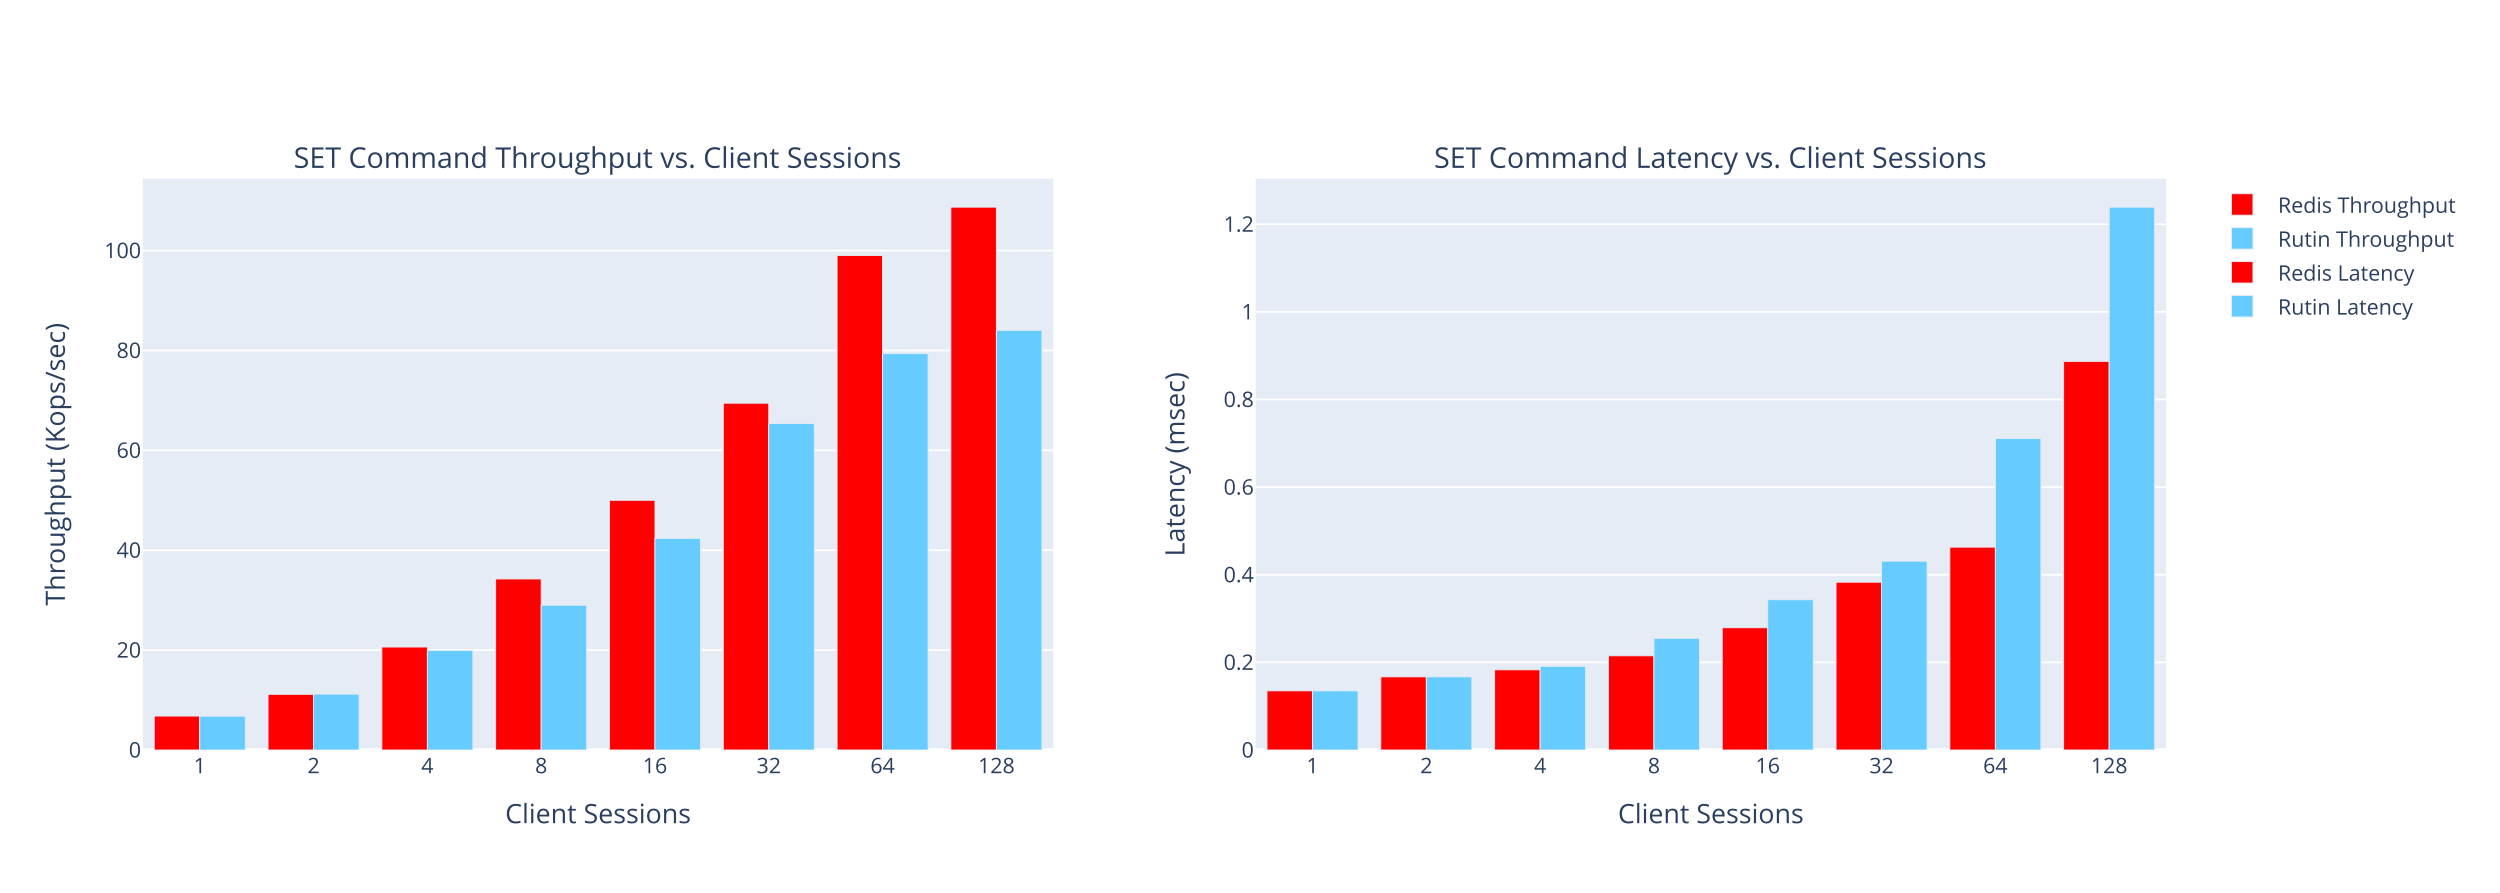
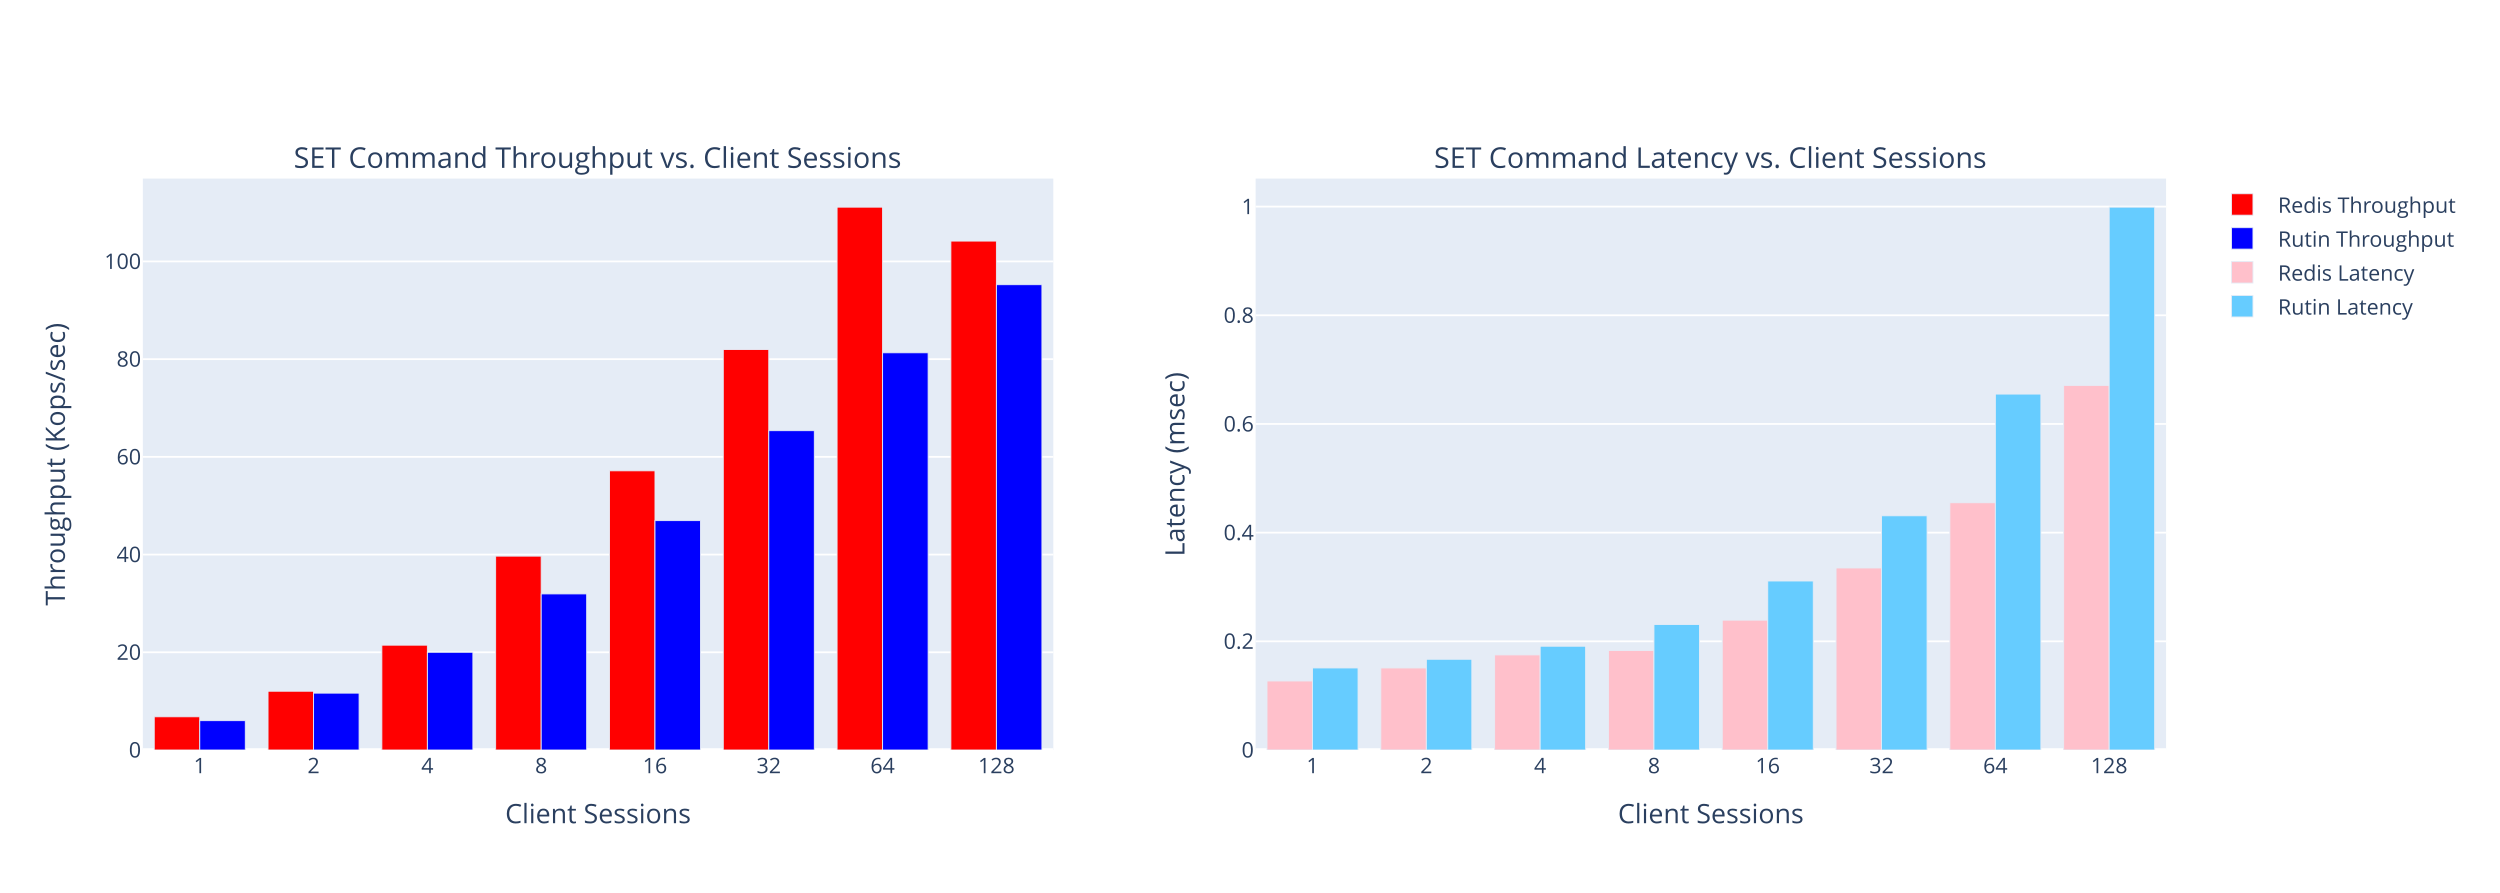
<svg xmlns="http://www.w3.org/2000/svg" class="main-svg" width="1400" height="500" style="" viewBox="0 0 1400 500">
  <rect x="0" y="0" width="1400" height="500" style="fill: rgb(255, 255, 255); fill-opacity: 1;" />
-   <defs id="defs-b46cc4">
+   <defs id="defs-fa7c1b">
    <g class="clips">
-       <clipPath id="clipb46cc4xyplot" class="plotclip">
+       <clipPath id="clipfa7c1bxyplot" class="plotclip">
        <rect width="509.85" height="320" />
      </clipPath>
-       <clipPath id="clipb46cc4x2y2plot" class="plotclip">
+       <clipPath id="clipfa7c1bx2y2plot" class="plotclip">
        <rect width="509.85" height="320" />
      </clipPath>
-       <clipPath class="axesclip" id="clipb46cc4x">
+       <clipPath class="axesclip" id="clipfa7c1bx">
        <rect x="80" y="0" width="509.85" height="500" />
      </clipPath>
-       <clipPath class="axesclip" id="clipb46cc4y">
+       <clipPath class="axesclip" id="clipfa7c1by">
        <rect x="0" y="100" width="1400" height="320" />
      </clipPath>
-       <clipPath class="axesclip" id="clipb46cc4xy">
+       <clipPath class="axesclip" id="clipfa7c1bxy">
        <rect x="80" y="100" width="509.85" height="320" />
      </clipPath>
-       <clipPath class="axesclip" id="clipb46cc4y2">
+       <clipPath class="axesclip" id="clipfa7c1by2">
        <rect x="0" y="100" width="1400" height="320" />
      </clipPath>
-       <clipPath class="axesclip" id="clipb46cc4xy2">
+       <clipPath class="axesclip" id="clipfa7c1bxy2">
        <rect x="80" y="100" width="509.85" height="320" />
      </clipPath>
-       <clipPath class="axesclip" id="clipb46cc4x2">
+       <clipPath class="axesclip" id="clipfa7c1bx2">
        <rect x="703.15" y="0" width="509.85" height="500" />
      </clipPath>
-       <clipPath class="axesclip" id="clipb46cc4x2y">
+       <clipPath class="axesclip" id="clipfa7c1bx2y">
        <rect x="703.15" y="100" width="509.85" height="320" />
      </clipPath>
-       <clipPath class="axesclip" id="clipb46cc4x2y2">
+       <clipPath class="axesclip" id="clipfa7c1bx2y2">
        <rect x="703.15" y="100" width="509.85" height="320" />
      </clipPath>
    </g>
    <g class="gradients" />
    <g class="patterns" />
  </defs>
  <g class="bglayer">
    <rect class="bg" x="80" y="100" width="509.85" height="320" style="fill: rgb(229, 236, 246); fill-opacity: 1; stroke-width: 0;" />
    <rect class="bg" x="703.15" y="100" width="509.85" height="320" style="fill: rgb(229, 236, 246); fill-opacity: 1; stroke-width: 0;" />
  </g>
  <g class="layer-below">
    <g class="imagelayer" />
    <g class="shapelayer" />
  </g>
  <g class="cartesianlayer">
    <g class="subplot xy">
      <g class="layer-subplot">
        <g class="shapelayer" />
        <g class="imagelayer" />
      </g>
      <g class="minor-gridlayer">
        <g class="x" />
        <g class="y" />
      </g>
      <g class="gridlayer">
        <g class="x" />
        <g class="y">
-           <path class="ygrid crisp" transform="translate(0,364.06)" d="M80,0h509.85" style="stroke: rgb(255, 255, 255); stroke-opacity: 1; stroke-width: 1px;" />
-           <path class="ygrid crisp" transform="translate(0,308.13)" d="M80,0h509.85" style="stroke: rgb(255, 255, 255); stroke-opacity: 1; stroke-width: 1px;" />
-           <path class="ygrid crisp" transform="translate(0,252.19)" d="M80,0h509.85" style="stroke: rgb(255, 255, 255); stroke-opacity: 1; stroke-width: 1px;" />
-           <path class="ygrid crisp" transform="translate(0,196.26)" d="M80,0h509.85" style="stroke: rgb(255, 255, 255); stroke-opacity: 1; stroke-width: 1px;" />
-           <path class="ygrid crisp" transform="translate(0,140.32)" d="M80,0h509.85" style="stroke: rgb(255, 255, 255); stroke-opacity: 1; stroke-width: 1px;" />
+           <path class="ygrid crisp" transform="translate(0,365.28)" d="M80,0h509.85" style="stroke: rgb(255, 255, 255); stroke-opacity: 1; stroke-width: 1px;" />
+           <path class="ygrid crisp" transform="translate(0,310.56)" d="M80,0h509.85" style="stroke: rgb(255, 255, 255); stroke-opacity: 1; stroke-width: 1px;" />
+           <path class="ygrid crisp" transform="translate(0,255.84)" d="M80,0h509.85" style="stroke: rgb(255, 255, 255); stroke-opacity: 1; stroke-width: 1px;" />
+           <path class="ygrid crisp" transform="translate(0,201.12)" d="M80,0h509.85" style="stroke: rgb(255, 255, 255); stroke-opacity: 1; stroke-width: 1px;" />
+           <path class="ygrid crisp" transform="translate(0,146.4)" d="M80,0h509.85" style="stroke: rgb(255, 255, 255); stroke-opacity: 1; stroke-width: 1px;" />
        </g>
      </g>
      <g class="zerolinelayer">
        <path class="yzl zl crisp" transform="translate(0,420)" d="M80,0h509.85" style="stroke: rgb(255, 255, 255); stroke-opacity: 1; stroke-width: 2px;" />
      </g>
      <g class="layer-between">
        <g class="shapelayer" />
        <g class="imagelayer" />
      </g>
      <path class="xlines-below" />
      <path class="ylines-below" />
      <g class="overlines-below" />
      <g class="xaxislayer-below" />
      <g class="yaxislayer-below" />
      <g class="overaxes-below" />
-       <g class="plot" transform="translate(80,100)" clip-path="url(#clipb46cc4xyplot)">
+       <g class="plot" transform="translate(80,100)" clip-path="url(#clipfa7c1bxyplot)">
        <g class="barlayer mlayer">
          <g class="trace bars" style="opacity: 1;">
            <g class="points">
              <g class="point">
-                 <path d="M6.37,320V300.99H31.87V320Z" style="vector-effect: none; opacity: 1; stroke-width: 0.5px; fill: rgb(255, 0, 0); fill-opacity: 1; stroke: rgb(229, 236, 246); stroke-opacity: 1;" />
-               </g>
-               <g class="point">
-                 <path d="M70.1,320V288.82H95.6V320Z" style="vector-effect: none; opacity: 1; stroke-width: 0.5px; fill: rgb(255, 0, 0); fill-opacity: 1; stroke: rgb(229, 236, 246); stroke-opacity: 1;" />
-               </g>
-               <g class="point">
-                 <path d="M133.84,320V262.33H159.33V320Z" style="vector-effect: none; opacity: 1; stroke-width: 0.5px; fill: rgb(255, 0, 0); fill-opacity: 1; stroke: rgb(229, 236, 246); stroke-opacity: 1;" />
-               </g>
-               <g class="point">
-                 <path d="M197.57,320V224.22H223.06V320Z" style="vector-effect: none; opacity: 1; stroke-width: 0.5px; fill: rgb(255, 0, 0); fill-opacity: 1; stroke: rgb(229, 236, 246); stroke-opacity: 1;" />
-               </g>
-               <g class="point">
-                 <path d="M261.3,320V180.16H286.79V320Z" style="vector-effect: none; opacity: 1; stroke-width: 0.5px; fill: rgb(255, 0, 0); fill-opacity: 1; stroke: rgb(229, 236, 246); stroke-opacity: 1;" />
-               </g>
-               <g class="point">
-                 <path d="M325.03,320V125.78H350.52V320Z" style="vector-effect: none; opacity: 1; stroke-width: 0.5px; fill: rgb(255, 0, 0); fill-opacity: 1; stroke: rgb(229, 236, 246); stroke-opacity: 1;" />
-               </g>
-               <g class="point">
-                 <path d="M388.76,320V43.09H414.25V320Z" style="vector-effect: none; opacity: 1; stroke-width: 0.5px; fill: rgb(255, 0, 0); fill-opacity: 1; stroke: rgb(229, 236, 246); stroke-opacity: 1;" />
-               </g>
-               <g class="point">
-                 <path d="M452.49,320V16H477.98V320Z" style="vector-effect: none; opacity: 1; stroke-width: 0.5px; fill: rgb(255, 0, 0); fill-opacity: 1; stroke: rgb(229, 236, 246); stroke-opacity: 1;" />
+                 <path d="M6.37,320V301.4H31.87V320Z" style="vector-effect: none; opacity: 1; stroke-width: 0.5px; fill: rgb(255, 0, 0); fill-opacity: 1; stroke: rgb(229, 236, 246); stroke-opacity: 1;" />
+               </g>
+               <g class="point">
+                 <path d="M70.1,320V287.08H95.6V320Z" style="vector-effect: none; opacity: 1; stroke-width: 0.5px; fill: rgb(255, 0, 0); fill-opacity: 1; stroke: rgb(229, 236, 246); stroke-opacity: 1;" />
+               </g>
+               <g class="point">
+                 <path d="M133.84,320V261.29H159.33V320Z" style="vector-effect: none; opacity: 1; stroke-width: 0.5px; fill: rgb(255, 0, 0); fill-opacity: 1; stroke: rgb(229, 236, 246); stroke-opacity: 1;" />
+               </g>
+               <g class="point">
+                 <path d="M197.57,320V211.43H223.06V320Z" style="vector-effect: none; opacity: 1; stroke-width: 0.5px; fill: rgb(255, 0, 0); fill-opacity: 1; stroke: rgb(229, 236, 246); stroke-opacity: 1;" />
+               </g>
+               <g class="point">
+                 <path d="M261.3,320V163.66H286.79V320Z" style="vector-effect: none; opacity: 1; stroke-width: 0.5px; fill: rgb(255, 0, 0); fill-opacity: 1; stroke: rgb(229, 236, 246); stroke-opacity: 1;" />
+               </g>
+               <g class="point">
+                 <path d="M325.03,320V95.74H350.52V320Z" style="vector-effect: none; opacity: 1; stroke-width: 0.5px; fill: rgb(255, 0, 0); fill-opacity: 1; stroke: rgb(229, 236, 246); stroke-opacity: 1;" />
+               </g>
+               <g class="point">
+                 <path d="M388.76,320V16H414.25V320Z" style="vector-effect: none; opacity: 1; stroke-width: 0.5px; fill: rgb(255, 0, 0); fill-opacity: 1; stroke: rgb(229, 236, 246); stroke-opacity: 1;" />
+               </g>
+               <g class="point">
+                 <path d="M452.49,320V35H477.98V320Z" style="vector-effect: none; opacity: 1; stroke-width: 0.5px; fill: rgb(255, 0, 0); fill-opacity: 1; stroke: rgb(229, 236, 246); stroke-opacity: 1;" />
              </g>
            </g>
          </g>
          <g class="trace bars" style="opacity: 1;">
            <g class="points">
              <g class="point">
-                 <path d="M31.87,320V301.05H57.36V320Z" style="vector-effect: none; opacity: 1; stroke-width: 0.5px; fill: rgb(102, 204, 255); fill-opacity: 1; stroke: rgb(229, 236, 246); stroke-opacity: 1;" />
-               </g>
-               <g class="point">
-                 <path d="M95.6,320V288.68H121.09V320Z" style="vector-effect: none; opacity: 1; stroke-width: 0.5px; fill: rgb(102, 204, 255); fill-opacity: 1; stroke: rgb(229, 236, 246); stroke-opacity: 1;" />
-               </g>
-               <g class="point">
-                 <path d="M159.33,320V264.29H184.82V320Z" style="vector-effect: none; opacity: 1; stroke-width: 0.5px; fill: rgb(102, 204, 255); fill-opacity: 1; stroke: rgb(229, 236, 246); stroke-opacity: 1;" />
-               </g>
-               <g class="point">
-                 <path d="M223.06,320V238.93H248.55V320Z" style="vector-effect: none; opacity: 1; stroke-width: 0.5px; fill: rgb(102, 204, 255); fill-opacity: 1; stroke: rgb(229, 236, 246); stroke-opacity: 1;" />
-               </g>
-               <g class="point">
-                 <path d="M286.79,320V201.49H312.28V320Z" style="vector-effect: none; opacity: 1; stroke-width: 0.5px; fill: rgb(102, 204, 255); fill-opacity: 1; stroke: rgb(229, 236, 246); stroke-opacity: 1;" />
-               </g>
-               <g class="point">
-                 <path d="M350.52,320V137.2H376.01V320Z" style="vector-effect: none; opacity: 1; stroke-width: 0.5px; fill: rgb(102, 204, 255); fill-opacity: 1; stroke: rgb(229, 236, 246); stroke-opacity: 1;" />
-               </g>
-               <g class="point">
-                 <path d="M414.25,320V98.03H439.75V320Z" style="vector-effect: none; opacity: 1; stroke-width: 0.5px; fill: rgb(102, 204, 255); fill-opacity: 1; stroke: rgb(229, 236, 246); stroke-opacity: 1;" />
-               </g>
-               <g class="point">
-                 <path d="M477.98,320V84.97H503.48V320Z" style="vector-effect: none; opacity: 1; stroke-width: 0.5px; fill: rgb(102, 204, 255); fill-opacity: 1; stroke: rgb(229, 236, 246); stroke-opacity: 1;" />
+                 <path d="M31.87,320V303.57H57.36V320Z" style="vector-effect: none; opacity: 1; stroke-width: 0.5px; fill: rgb(0, 0, 255); fill-opacity: 1; stroke: rgb(229, 236, 246); stroke-opacity: 1;" />
+               </g>
+               <g class="point">
+                 <path d="M95.6,320V288.15H121.09V320Z" style="vector-effect: none; opacity: 1; stroke-width: 0.5px; fill: rgb(0, 0, 255); fill-opacity: 1; stroke: rgb(229, 236, 246); stroke-opacity: 1;" />
+               </g>
+               <g class="point">
+                 <path d="M159.33,320V265.28H184.82V320Z" style="vector-effect: none; opacity: 1; stroke-width: 0.5px; fill: rgb(0, 0, 255); fill-opacity: 1; stroke: rgb(229, 236, 246); stroke-opacity: 1;" />
+               </g>
+               <g class="point">
+                 <path d="M223.06,320V232.59H248.55V320Z" style="vector-effect: none; opacity: 1; stroke-width: 0.5px; fill: rgb(0, 0, 255); fill-opacity: 1; stroke: rgb(229, 236, 246); stroke-opacity: 1;" />
+               </g>
+               <g class="point">
+                 <path d="M286.79,320V191.55H312.28V320Z" style="vector-effect: none; opacity: 1; stroke-width: 0.5px; fill: rgb(0, 0, 255); fill-opacity: 1; stroke: rgb(229, 236, 246); stroke-opacity: 1;" />
+               </g>
+               <g class="point">
+                 <path d="M350.52,320V141.18H376.01V320Z" style="vector-effect: none; opacity: 1; stroke-width: 0.5px; fill: rgb(0, 0, 255); fill-opacity: 1; stroke: rgb(229, 236, 246); stroke-opacity: 1;" />
+               </g>
+               <g class="point">
+                 <path d="M414.25,320V97.56H439.75V320Z" style="vector-effect: none; opacity: 1; stroke-width: 0.5px; fill: rgb(0, 0, 255); fill-opacity: 1; stroke: rgb(229, 236, 246); stroke-opacity: 1;" />
+               </g>
+               <g class="point">
+                 <path d="M477.98,320V59.43H503.48V320Z" style="vector-effect: none; opacity: 1; stroke-width: 0.5px; fill: rgb(0, 0, 255); fill-opacity: 1; stroke: rgb(229, 236, 246); stroke-opacity: 1;" />
              </g>
            </g>
          </g>
        </g>
      </g>
      <g class="overplot" />
      <path class="xlines-above crisp" d="M0,0" style="fill: none;" />
      <path class="ylines-above crisp" d="M0,0" style="fill: none;" />
      <g class="overlines-above" />
      <g class="xaxislayer-above">
        <g class="xtick">
          <text text-anchor="middle" x="0" y="433" transform="translate(111.87,0)" style="font-family: 'Open Sans', verdana, arial, sans-serif; font-size: 12px; fill: rgb(42, 63, 95); fill-opacity: 1; white-space: pre; opacity: 1;">1</text>
        </g>
        <g class="xtick">
          <text text-anchor="middle" x="0" y="433" transform="translate(175.6,0)" style="font-family: 'Open Sans', verdana, arial, sans-serif; font-size: 12px; fill: rgb(42, 63, 95); fill-opacity: 1; white-space: pre; opacity: 1;">2</text>
        </g>
        <g class="xtick">
          <text text-anchor="middle" x="0" y="433" transform="translate(239.33,0)" style="font-family: 'Open Sans', verdana, arial, sans-serif; font-size: 12px; fill: rgb(42, 63, 95); fill-opacity: 1; white-space: pre; opacity: 1;">4</text>
        </g>
        <g class="xtick">
          <text text-anchor="middle" x="0" y="433" transform="translate(303.06,0)" style="font-family: 'Open Sans', verdana, arial, sans-serif; font-size: 12px; fill: rgb(42, 63, 95); fill-opacity: 1; white-space: pre; opacity: 1;">8</text>
        </g>
        <g class="xtick">
          <text text-anchor="middle" x="0" y="433" transform="translate(366.79,0)" style="font-family: 'Open Sans', verdana, arial, sans-serif; font-size: 12px; fill: rgb(42, 63, 95); fill-opacity: 1; white-space: pre; opacity: 1;">16</text>
        </g>
        <g class="xtick">
          <text text-anchor="middle" x="0" y="433" transform="translate(430.52,0)" style="font-family: 'Open Sans', verdana, arial, sans-serif; font-size: 12px; fill: rgb(42, 63, 95); fill-opacity: 1; white-space: pre; opacity: 1;">32</text>
        </g>
        <g class="xtick">
          <text text-anchor="middle" x="0" y="433" transform="translate(494.25,0)" style="font-family: 'Open Sans', verdana, arial, sans-serif; font-size: 12px; fill: rgb(42, 63, 95); fill-opacity: 1; white-space: pre; opacity: 1;">64</text>
        </g>
        <g class="xtick">
          <text text-anchor="middle" x="0" y="433" transform="translate(557.98,0)" style="font-family: 'Open Sans', verdana, arial, sans-serif; font-size: 12px; fill: rgb(42, 63, 95); fill-opacity: 1; white-space: pre; opacity: 1;">128</text>
        </g>
      </g>
      <g class="yaxislayer-above">
        <g class="ytick">
          <text text-anchor="end" x="79" y="4.2" transform="translate(0,420)" style="font-family: 'Open Sans', verdana, arial, sans-serif; font-size: 12px; fill: rgb(42, 63, 95); fill-opacity: 1; white-space: pre; opacity: 1;">0</text>
        </g>
        <g class="ytick">
-           <text text-anchor="end" x="79" y="4.2" style="font-family: 'Open Sans', verdana, arial, sans-serif; font-size: 12px; fill: rgb(42, 63, 95); fill-opacity: 1; white-space: pre; opacity: 1;" transform="translate(0,364.06)">20</text>
-         </g>
-         <g class="ytick">
-           <text text-anchor="end" x="79" y="4.2" style="font-family: 'Open Sans', verdana, arial, sans-serif; font-size: 12px; fill: rgb(42, 63, 95); fill-opacity: 1; white-space: pre; opacity: 1;" transform="translate(0,308.13)">40</text>
-         </g>
-         <g class="ytick">
-           <text text-anchor="end" x="79" y="4.2" style="font-family: 'Open Sans', verdana, arial, sans-serif; font-size: 12px; fill: rgb(42, 63, 95); fill-opacity: 1; white-space: pre; opacity: 1;" transform="translate(0,252.19)">60</text>
-         </g>
-         <g class="ytick">
-           <text text-anchor="end" x="79" y="4.2" style="font-family: 'Open Sans', verdana, arial, sans-serif; font-size: 12px; fill: rgb(42, 63, 95); fill-opacity: 1; white-space: pre; opacity: 1;" transform="translate(0,196.26)">80</text>
-         </g>
-         <g class="ytick">
-           <text text-anchor="end" x="79" y="4.2" style="font-family: 'Open Sans', verdana, arial, sans-serif; font-size: 12px; fill: rgb(42, 63, 95); fill-opacity: 1; white-space: pre; opacity: 1;" transform="translate(0,140.32)">100</text>
+           <text text-anchor="end" x="79" y="4.2" style="font-family: 'Open Sans', verdana, arial, sans-serif; font-size: 12px; fill: rgb(42, 63, 95); fill-opacity: 1; white-space: pre; opacity: 1;" transform="translate(0,365.28)">20</text>
+         </g>
+         <g class="ytick">
+           <text text-anchor="end" x="79" y="4.2" style="font-family: 'Open Sans', verdana, arial, sans-serif; font-size: 12px; fill: rgb(42, 63, 95); fill-opacity: 1; white-space: pre; opacity: 1;" transform="translate(0,310.56)">40</text>
+         </g>
+         <g class="ytick">
+           <text text-anchor="end" x="79" y="4.2" style="font-family: 'Open Sans', verdana, arial, sans-serif; font-size: 12px; fill: rgb(42, 63, 95); fill-opacity: 1; white-space: pre; opacity: 1;" transform="translate(0,255.84)">60</text>
+         </g>
+         <g class="ytick">
+           <text text-anchor="end" x="79" y="4.2" style="font-family: 'Open Sans', verdana, arial, sans-serif; font-size: 12px; fill: rgb(42, 63, 95); fill-opacity: 1; white-space: pre; opacity: 1;" transform="translate(0,201.12)">80</text>
+         </g>
+         <g class="ytick">
+           <text text-anchor="end" x="79" y="4.2" style="font-family: 'Open Sans', verdana, arial, sans-serif; font-size: 12px; fill: rgb(42, 63, 95); fill-opacity: 1; white-space: pre; opacity: 1;" transform="translate(0,146.4)">100</text>
        </g>
      </g>
      <g class="overaxes-above" />
    </g>
    <g class="subplot x2y2">
      <g class="layer-subplot">
        <g class="shapelayer" />
        <g class="imagelayer" />
      </g>
      <g class="minor-gridlayer">
        <g class="x2" />
        <g class="y2" />
      </g>
      <g class="gridlayer">
        <g class="x2" />
        <g class="y2">
-           <path class="y2grid crisp" transform="translate(0,370.93)" d="M703.15,0h509.85" style="stroke: rgb(255, 255, 255); stroke-opacity: 1; stroke-width: 1px;" />
-           <path class="y2grid crisp" transform="translate(0,321.86)" d="M703.15,0h509.85" style="stroke: rgb(255, 255, 255); stroke-opacity: 1; stroke-width: 1px;" />
-           <path class="y2grid crisp" transform="translate(0,272.78)" d="M703.15,0h509.85" style="stroke: rgb(255, 255, 255); stroke-opacity: 1; stroke-width: 1px;" />
-           <path class="y2grid crisp" transform="translate(0,223.71)" d="M703.15,0h509.85" style="stroke: rgb(255, 255, 255); stroke-opacity: 1; stroke-width: 1px;" />
-           <path class="y2grid crisp" transform="translate(0,174.64)" d="M703.15,0h509.85" style="stroke: rgb(255, 255, 255); stroke-opacity: 1; stroke-width: 1px;" />
-           <path class="y2grid crisp" transform="translate(0,125.57)" d="M703.15,0h509.85" style="stroke: rgb(255, 255, 255); stroke-opacity: 1; stroke-width: 1px;" />
+           <path class="y2grid crisp" transform="translate(0,359.14)" d="M703.15,0h509.85" style="stroke: rgb(255, 255, 255); stroke-opacity: 1; stroke-width: 1px;" />
+           <path class="y2grid crisp" transform="translate(0,298.28)" d="M703.15,0h509.85" style="stroke: rgb(255, 255, 255); stroke-opacity: 1; stroke-width: 1px;" />
+           <path class="y2grid crisp" transform="translate(0,237.42)" d="M703.15,0h509.85" style="stroke: rgb(255, 255, 255); stroke-opacity: 1; stroke-width: 1px;" />
+           <path class="y2grid crisp" transform="translate(0,176.56)" d="M703.15,0h509.85" style="stroke: rgb(255, 255, 255); stroke-opacity: 1; stroke-width: 1px;" />
+           <path class="y2grid crisp" transform="translate(0,115.7)" d="M703.15,0h509.85" style="stroke: rgb(255, 255, 255); stroke-opacity: 1; stroke-width: 1px;" />
        </g>
      </g>
      <g class="zerolinelayer">
        <path class="y2zl zl crisp" transform="translate(0,420)" d="M703.15,0h509.85" style="stroke: rgb(255, 255, 255); stroke-opacity: 1; stroke-width: 2px;" />
      </g>
      <g class="layer-between">
        <g class="shapelayer" />
        <g class="imagelayer" />
      </g>
      <path class="xlines-below" />
      <path class="ylines-below" />
      <g class="overlines-below" />
      <g class="xaxislayer-below" />
      <g class="yaxislayer-below" />
      <g class="overaxes-below" />
-       <g class="plot" transform="translate(703.15,100)" clip-path="url(#clipb46cc4x2y2plot)">
+       <g class="plot" transform="translate(703.15,100)" clip-path="url(#clipfa7c1bx2y2plot)">
        <g class="barlayer mlayer">
          <g class="trace bars" style="opacity: 1;">
            <g class="points">
              <g class="point">
-                 <path d="M6.37,320V286.88H31.87V320Z" style="vector-effect: none; opacity: 1; stroke-width: 0.5px; fill: rgb(255, 0, 0); fill-opacity: 1; stroke: rgb(229, 236, 246); stroke-opacity: 1;" />
-               </g>
-               <g class="point">
-                 <path d="M70.1,320V279.03H95.6V320Z" style="vector-effect: none; opacity: 1; stroke-width: 0.5px; fill: rgb(255, 0, 0); fill-opacity: 1; stroke: rgb(229, 236, 246); stroke-opacity: 1;" />
-               </g>
-               <g class="point">
-                 <path d="M133.84,320V275.1H159.33V320Z" style="vector-effect: none; opacity: 1; stroke-width: 0.5px; fill: rgb(255, 0, 0); fill-opacity: 1; stroke: rgb(229, 236, 246); stroke-opacity: 1;" />
-               </g>
-               <g class="point">
-                 <path d="M197.57,320V267.25H223.06V320Z" style="vector-effect: none; opacity: 1; stroke-width: 0.5px; fill: rgb(255, 0, 0); fill-opacity: 1; stroke: rgb(229, 236, 246); stroke-opacity: 1;" />
-               </g>
-               <g class="point">
-                 <path d="M261.3,320V251.54H286.79V320Z" style="vector-effect: none; opacity: 1; stroke-width: 0.5px; fill: rgb(255, 0, 0); fill-opacity: 1; stroke: rgb(229, 236, 246); stroke-opacity: 1;" />
-               </g>
-               <g class="point">
-                 <path d="M325.03,320V226.03H350.52V320Z" style="vector-effect: none; opacity: 1; stroke-width: 0.5px; fill: rgb(255, 0, 0); fill-opacity: 1; stroke: rgb(229, 236, 246); stroke-opacity: 1;" />
-               </g>
-               <g class="point">
-                 <path d="M388.76,320V206.4H414.25V320Z" style="vector-effect: none; opacity: 1; stroke-width: 0.5px; fill: rgb(255, 0, 0); fill-opacity: 1; stroke: rgb(229, 236, 246); stroke-opacity: 1;" />
-               </g>
-               <g class="point">
-                 <path d="M452.49,320V102.37H477.98V320Z" style="vector-effect: none; opacity: 1; stroke-width: 0.5px; fill: rgb(255, 0, 0); fill-opacity: 1; stroke: rgb(229, 236, 246); stroke-opacity: 1;" />
+                 <path d="M6.37,320V281.35H31.87V320Z" style="vector-effect: none; opacity: 1; stroke-width: 0.5px; fill: rgb(255, 192, 203); fill-opacity: 1; stroke: rgb(229, 236, 246); stroke-opacity: 1;" />
+               </g>
+               <g class="point">
+                 <path d="M70.1,320V274.05H95.6V320Z" style="vector-effect: none; opacity: 1; stroke-width: 0.5px; fill: rgb(255, 192, 203); fill-opacity: 1; stroke: rgb(229, 236, 246); stroke-opacity: 1;" />
+               </g>
+               <g class="point">
+                 <path d="M133.84,320V266.75H159.33V320Z" style="vector-effect: none; opacity: 1; stroke-width: 0.5px; fill: rgb(255, 192, 203); fill-opacity: 1; stroke: rgb(229, 236, 246); stroke-opacity: 1;" />
+               </g>
+               <g class="point">
+                 <path d="M197.57,320V264.31H223.06V320Z" style="vector-effect: none; opacity: 1; stroke-width: 0.5px; fill: rgb(255, 192, 203); fill-opacity: 1; stroke: rgb(229, 236, 246); stroke-opacity: 1;" />
+               </g>
+               <g class="point">
+                 <path d="M261.3,320V247.27H286.79V320Z" style="vector-effect: none; opacity: 1; stroke-width: 0.5px; fill: rgb(255, 192, 203); fill-opacity: 1; stroke: rgb(229, 236, 246); stroke-opacity: 1;" />
+               </g>
+               <g class="point">
+                 <path d="M325.03,320V218.06H350.52V320Z" style="vector-effect: none; opacity: 1; stroke-width: 0.5px; fill: rgb(255, 192, 203); fill-opacity: 1; stroke: rgb(229, 236, 246); stroke-opacity: 1;" />
+               </g>
+               <g class="point">
+                 <path d="M388.76,320V181.54H414.25V320Z" style="vector-effect: none; opacity: 1; stroke-width: 0.5px; fill: rgb(255, 192, 203); fill-opacity: 1; stroke: rgb(229, 236, 246); stroke-opacity: 1;" />
+               </g>
+               <g class="point">
+                 <path d="M452.49,320V115.81H477.98V320Z" style="vector-effect: none; opacity: 1; stroke-width: 0.5px; fill: rgb(255, 192, 203); fill-opacity: 1; stroke: rgb(229, 236, 246); stroke-opacity: 1;" />
              </g>
            </g>
          </g>
          <g class="trace bars" style="opacity: 1;">
            <g class="points">
              <g class="point">
-                 <path d="M31.87,320V286.88H57.36V320Z" style="vector-effect: none; opacity: 1; stroke-width: 0.5px; fill: rgb(102, 204, 255); fill-opacity: 1; stroke: rgb(229, 236, 246); stroke-opacity: 1;" />
-               </g>
-               <g class="point">
-                 <path d="M95.6,320V279.03H121.09V320Z" style="vector-effect: none; opacity: 1; stroke-width: 0.5px; fill: rgb(102, 204, 255); fill-opacity: 1; stroke: rgb(229, 236, 246); stroke-opacity: 1;" />
-               </g>
-               <g class="point">
-                 <path d="M159.33,320V273.14H184.82V320Z" style="vector-effect: none; opacity: 1; stroke-width: 0.5px; fill: rgb(102, 204, 255); fill-opacity: 1; stroke: rgb(229, 236, 246); stroke-opacity: 1;" />
-               </g>
-               <g class="point">
-                 <path d="M223.06,320V257.43H248.55V320Z" style="vector-effect: none; opacity: 1; stroke-width: 0.5px; fill: rgb(102, 204, 255); fill-opacity: 1; stroke: rgb(229, 236, 246); stroke-opacity: 1;" />
-               </g>
-               <g class="point">
-                 <path d="M286.79,320V235.84H312.28V320Z" style="vector-effect: none; opacity: 1; stroke-width: 0.5px; fill: rgb(102, 204, 255); fill-opacity: 1; stroke: rgb(229, 236, 246); stroke-opacity: 1;" />
-               </g>
-               <g class="point">
-                 <path d="M350.52,320V214.25H376.01V320Z" style="vector-effect: none; opacity: 1; stroke-width: 0.5px; fill: rgb(102, 204, 255); fill-opacity: 1; stroke: rgb(229, 236, 246); stroke-opacity: 1;" />
-               </g>
-               <g class="point">
-                 <path d="M414.25,320V145.55H439.75V320Z" style="vector-effect: none; opacity: 1; stroke-width: 0.5px; fill: rgb(102, 204, 255); fill-opacity: 1; stroke: rgb(229, 236, 246); stroke-opacity: 1;" />
+                 <path d="M31.87,320V274.05H57.36V320Z" style="vector-effect: none; opacity: 1; stroke-width: 0.5px; fill: rgb(102, 204, 255); fill-opacity: 1; stroke: rgb(229, 236, 246); stroke-opacity: 1;" />
+               </g>
+               <g class="point">
+                 <path d="M95.6,320V269.18H121.09V320Z" style="vector-effect: none; opacity: 1; stroke-width: 0.5px; fill: rgb(102, 204, 255); fill-opacity: 1; stroke: rgb(229, 236, 246); stroke-opacity: 1;" />
+               </g>
+               <g class="point">
+                 <path d="M159.33,320V261.88H184.82V320Z" style="vector-effect: none; opacity: 1; stroke-width: 0.5px; fill: rgb(102, 204, 255); fill-opacity: 1; stroke: rgb(229, 236, 246); stroke-opacity: 1;" />
+               </g>
+               <g class="point">
+                 <path d="M223.06,320V249.71H248.55V320Z" style="vector-effect: none; opacity: 1; stroke-width: 0.5px; fill: rgb(102, 204, 255); fill-opacity: 1; stroke: rgb(229, 236, 246); stroke-opacity: 1;" />
+               </g>
+               <g class="point">
+                 <path d="M286.79,320V225.36H312.28V320Z" style="vector-effect: none; opacity: 1; stroke-width: 0.5px; fill: rgb(102, 204, 255); fill-opacity: 1; stroke: rgb(229, 236, 246); stroke-opacity: 1;" />
+               </g>
+               <g class="point">
+                 <path d="M350.52,320V188.84H376.01V320Z" style="vector-effect: none; opacity: 1; stroke-width: 0.5px; fill: rgb(102, 204, 255); fill-opacity: 1; stroke: rgb(229, 236, 246); stroke-opacity: 1;" />
+               </g>
+               <g class="point">
+                 <path d="M414.25,320V120.68H439.75V320Z" style="vector-effect: none; opacity: 1; stroke-width: 0.5px; fill: rgb(102, 204, 255); fill-opacity: 1; stroke: rgb(229, 236, 246); stroke-opacity: 1;" />
              </g>
              <g class="point">
                <path d="M477.98,320V16H503.48V320Z" style="vector-effect: none; opacity: 1; stroke-width: 0.5px; fill: rgb(102, 204, 255); fill-opacity: 1; stroke: rgb(229, 236, 246); stroke-opacity: 1;" />
              </g>
            </g>
          </g>
        </g>
      </g>
      <g class="overplot" />
      <path class="xlines-above crisp" d="M0,0" style="fill: none;" />
      <path class="ylines-above crisp" d="M0,0" style="fill: none;" />
      <g class="overlines-above" />
      <g class="xaxislayer-above">
        <g class="x2tick">
          <text text-anchor="middle" x="0" y="433" transform="translate(735.02,0)" style="font-family: 'Open Sans', verdana, arial, sans-serif; font-size: 12px; fill: rgb(42, 63, 95); fill-opacity: 1; white-space: pre; opacity: 1;">1</text>
        </g>
        <g class="x2tick">
          <text text-anchor="middle" x="0" y="433" transform="translate(798.75,0)" style="font-family: 'Open Sans', verdana, arial, sans-serif; font-size: 12px; fill: rgb(42, 63, 95); fill-opacity: 1; white-space: pre; opacity: 1;">2</text>
        </g>
        <g class="x2tick">
          <text text-anchor="middle" x="0" y="433" transform="translate(862.48,0)" style="font-family: 'Open Sans', verdana, arial, sans-serif; font-size: 12px; fill: rgb(42, 63, 95); fill-opacity: 1; white-space: pre; opacity: 1;">4</text>
        </g>
        <g class="x2tick">
          <text text-anchor="middle" x="0" y="433" transform="translate(926.21,0)" style="font-family: 'Open Sans', verdana, arial, sans-serif; font-size: 12px; fill: rgb(42, 63, 95); fill-opacity: 1; white-space: pre; opacity: 1;">8</text>
        </g>
        <g class="x2tick">
          <text text-anchor="middle" x="0" y="433" transform="translate(989.94,0)" style="font-family: 'Open Sans', verdana, arial, sans-serif; font-size: 12px; fill: rgb(42, 63, 95); fill-opacity: 1; white-space: pre; opacity: 1;">16</text>
        </g>
        <g class="x2tick">
          <text text-anchor="middle" x="0" y="433" transform="translate(1053.67,0)" style="font-family: 'Open Sans', verdana, arial, sans-serif; font-size: 12px; fill: rgb(42, 63, 95); fill-opacity: 1; white-space: pre; opacity: 1;">32</text>
        </g>
        <g class="x2tick">
          <text text-anchor="middle" x="0" y="433" transform="translate(1117.4,0)" style="font-family: 'Open Sans', verdana, arial, sans-serif; font-size: 12px; fill: rgb(42, 63, 95); fill-opacity: 1; white-space: pre; opacity: 1;">64</text>
        </g>
        <g class="x2tick">
          <text text-anchor="middle" x="0" y="433" transform="translate(1181.13,0)" style="font-family: 'Open Sans', verdana, arial, sans-serif; font-size: 12px; fill: rgb(42, 63, 95); fill-opacity: 1; white-space: pre; opacity: 1;">128</text>
        </g>
      </g>
      <g class="yaxislayer-above">
        <g class="y2tick">
          <text text-anchor="end" x="702.15" y="4.2" transform="translate(0,420)" style="font-family: 'Open Sans', verdana, arial, sans-serif; font-size: 12px; fill: rgb(42, 63, 95); fill-opacity: 1; white-space: pre; opacity: 1;">0</text>
        </g>
        <g class="y2tick">
-           <text text-anchor="end" x="702.15" y="4.2" style="font-family: 'Open Sans', verdana, arial, sans-serif; font-size: 12px; fill: rgb(42, 63, 95); fill-opacity: 1; white-space: pre; opacity: 1;" transform="translate(0,370.93)">0.2</text>
-         </g>
-         <g class="y2tick">
-           <text text-anchor="end" x="702.15" y="4.2" style="font-family: 'Open Sans', verdana, arial, sans-serif; font-size: 12px; fill: rgb(42, 63, 95); fill-opacity: 1; white-space: pre; opacity: 1;" transform="translate(0,321.86)">0.4</text>
-         </g>
-         <g class="y2tick">
-           <text text-anchor="end" x="702.15" y="4.2" style="font-family: 'Open Sans', verdana, arial, sans-serif; font-size: 12px; fill: rgb(42, 63, 95); fill-opacity: 1; white-space: pre; opacity: 1;" transform="translate(0,272.78)">0.6</text>
-         </g>
-         <g class="y2tick">
-           <text text-anchor="end" x="702.15" y="4.2" style="font-family: 'Open Sans', verdana, arial, sans-serif; font-size: 12px; fill: rgb(42, 63, 95); fill-opacity: 1; white-space: pre; opacity: 1;" transform="translate(0,223.71)">0.8</text>
-         </g>
-         <g class="y2tick">
-           <text text-anchor="end" x="702.15" y="4.2" style="font-family: 'Open Sans', verdana, arial, sans-serif; font-size: 12px; fill: rgb(42, 63, 95); fill-opacity: 1; white-space: pre; opacity: 1;" transform="translate(0,174.64)">1</text>
-         </g>
-         <g class="y2tick">
-           <text text-anchor="end" x="702.15" y="4.2" style="font-family: 'Open Sans', verdana, arial, sans-serif; font-size: 12px; fill: rgb(42, 63, 95); fill-opacity: 1; white-space: pre; opacity: 1;" transform="translate(0,125.57)">1.2</text>
+           <text text-anchor="end" x="702.15" y="4.2" style="font-family: 'Open Sans', verdana, arial, sans-serif; font-size: 12px; fill: rgb(42, 63, 95); fill-opacity: 1; white-space: pre; opacity: 1;" transform="translate(0,359.14)">0.2</text>
+         </g>
+         <g class="y2tick">
+           <text text-anchor="end" x="702.15" y="4.2" style="font-family: 'Open Sans', verdana, arial, sans-serif; font-size: 12px; fill: rgb(42, 63, 95); fill-opacity: 1; white-space: pre; opacity: 1;" transform="translate(0,298.28)">0.4</text>
+         </g>
+         <g class="y2tick">
+           <text text-anchor="end" x="702.15" y="4.2" style="font-family: 'Open Sans', verdana, arial, sans-serif; font-size: 12px; fill: rgb(42, 63, 95); fill-opacity: 1; white-space: pre; opacity: 1;" transform="translate(0,237.42)">0.6</text>
+         </g>
+         <g class="y2tick">
+           <text text-anchor="end" x="702.15" y="4.2" style="font-family: 'Open Sans', verdana, arial, sans-serif; font-size: 12px; fill: rgb(42, 63, 95); fill-opacity: 1; white-space: pre; opacity: 1;" transform="translate(0,176.56)">0.8</text>
+         </g>
+         <g class="y2tick">
+           <text text-anchor="end" x="702.15" y="4.2" style="font-family: 'Open Sans', verdana, arial, sans-serif; font-size: 12px; fill: rgb(42, 63, 95); fill-opacity: 1; white-space: pre; opacity: 1;" transform="translate(0,115.7)">1</text>
        </g>
      </g>
      <g class="overaxes-above" />
    </g>
  </g>
  <g class="polarlayer" />
  <g class="smithlayer" />
  <g class="ternarylayer" />
  <g class="geolayer" />
  <g class="funnelarealayer" />
  <g class="pielayer" />
  <g class="iciclelayer" />
  <g class="treemaplayer" />
  <g class="sunburstlayer" />
  <g class="glimages" />
-   <defs id="topdefs-b46cc4">
+   <defs id="topdefs-fa7c1b">
    <g class="clips" />
-     <clipPath id="legendb46cc4">
+     <clipPath id="legendfa7c1b">
      <rect width="152" height="86" x="0" y="0" />
    </clipPath>
  </defs>
  <g class="layer-above">
    <g class="imagelayer" />
    <g class="shapelayer" />
  </g>
  <g class="infolayer">
    <g class="legend" pointer-events="all" transform="translate(1235.66,100)">
      <rect class="bg" shape-rendering="crispEdges" style="stroke: rgb(68, 68, 68); stroke-opacity: 1; fill: rgb(255, 255, 255); fill-opacity: 1; stroke-width: 0px;" width="152" height="86" x="0" y="0" />
-       <g class="scrollbox" transform="" clip-path="url(#legendb46cc4)">
+       <g class="scrollbox" transform="" clip-path="url(#legendfa7c1b)">
        <g class="groups">
          <g class="traces" transform="translate(0,14.5)" style="opacity: 1;">
            <text class="legendtext" text-anchor="start" x="40" y="4.68" style="font-family: 'Open Sans', verdana, arial, sans-serif; font-size: 12px; fill: rgb(42, 63, 95); fill-opacity: 1; white-space: pre;">Redis Throughput</text>
            <g class="layers" style="opacity: 1;">
              <g class="legendfill" />
              <g class="legendlines" />
              <g class="legendsymbols">
                <g class="legendpoints">
                  <path class="legendundefined" d="M6,6H-6V-6H6Z" transform="translate(20,0)" style="stroke-width: 0.5px; fill: rgb(255, 0, 0); fill-opacity: 1; stroke: rgb(229, 236, 246); stroke-opacity: 1;" />
                </g>
              </g>
            </g>
            <rect class="legendtoggle" x="0" y="-9.5" width="146.203" height="19" style="fill: rgb(0, 0, 0); fill-opacity: 0;" />
          </g>
          <g class="traces" transform="translate(0,33.5)" style="opacity: 1;">
            <text class="legendtext" text-anchor="start" x="40" y="4.68" style="font-family: 'Open Sans', verdana, arial, sans-serif; font-size: 12px; fill: rgb(42, 63, 95); fill-opacity: 1; white-space: pre;">Rutin Throughput</text>
            <g class="layers" style="opacity: 1;">
              <g class="legendfill" />
              <g class="legendlines" />
              <g class="legendsymbols">
                <g class="legendpoints">
-                   <path class="legendundefined" d="M6,6H-6V-6H6Z" transform="translate(20,0)" style="stroke-width: 0.5px; fill: rgb(102, 204, 255); fill-opacity: 1; stroke: rgb(229, 236, 246); stroke-opacity: 1;" />
+                   <path class="legendundefined" d="M6,6H-6V-6H6Z" transform="translate(20,0)" style="stroke-width: 0.5px; fill: rgb(0, 0, 255); fill-opacity: 1; stroke: rgb(229, 236, 246); stroke-opacity: 1;" />
                </g>
              </g>
            </g>
            <rect class="legendtoggle" x="0" y="-9.5" width="146.203" height="19" style="fill: rgb(0, 0, 0); fill-opacity: 0;" />
          </g>
          <g class="traces" transform="translate(0,52.5)" style="opacity: 1;">
            <text class="legendtext" text-anchor="start" x="40" y="4.68" style="font-family: 'Open Sans', verdana, arial, sans-serif; font-size: 12px; fill: rgb(42, 63, 95); fill-opacity: 1; white-space: pre;">Redis Latency</text>
            <g class="layers" style="opacity: 1;">
              <g class="legendfill" />
              <g class="legendlines" />
              <g class="legendsymbols">
                <g class="legendpoints">
-                   <path class="legendundefined" d="M6,6H-6V-6H6Z" transform="translate(20,0)" style="stroke-width: 0.5px; fill: rgb(255, 0, 0); fill-opacity: 1; stroke: rgb(229, 236, 246); stroke-opacity: 1;" />
+                   <path class="legendundefined" d="M6,6H-6V-6H6Z" transform="translate(20,0)" style="stroke-width: 0.5px; fill: rgb(255, 192, 203); fill-opacity: 1; stroke: rgb(229, 236, 246); stroke-opacity: 1;" />
                </g>
              </g>
            </g>
            <rect class="legendtoggle" x="0" y="-9.5" width="146.203" height="19" style="fill: rgb(0, 0, 0); fill-opacity: 0;" />
          </g>
          <g class="traces" transform="translate(0,71.5)" style="opacity: 1;">
            <text class="legendtext" text-anchor="start" x="40" y="4.68" style="font-family: 'Open Sans', verdana, arial, sans-serif; font-size: 12px; fill: rgb(42, 63, 95); fill-opacity: 1; white-space: pre;">Rutin Latency</text>
            <g class="layers" style="opacity: 1;">
              <g class="legendfill" />
              <g class="legendlines" />
              <g class="legendsymbols">
                <g class="legendpoints">
                  <path class="legendundefined" d="M6,6H-6V-6H6Z" transform="translate(20,0)" style="stroke-width: 0.5px; fill: rgb(102, 204, 255); fill-opacity: 1; stroke: rgb(229, 236, 246); stroke-opacity: 1;" />
                </g>
              </g>
            </g>
            <rect class="legendtoggle" x="0" y="-9.5" width="146.203" height="19" style="fill: rgb(0, 0, 0); fill-opacity: 0;" />
          </g>
        </g>
      </g>
      <rect class="scrollbar" rx="20" ry="3" width="0" height="0" style="fill: rgb(128, 139, 164); fill-opacity: 1;" x="0" y="0" />
    </g>
    <g class="g-gtitle" />
    <g class="g-xtitle">
      <text class="xtitle" x="334.925" y="461" text-anchor="middle" style="font-family: 'Open Sans', verdana, arial, sans-serif; font-size: 15px; fill: rgb(42, 63, 95); opacity: 1; white-space: pre;">Client Sessions</text>
    </g>
    <g class="g-x2title">
      <text class="x2title" x="958.075" y="461" text-anchor="middle" style="font-family: 'Open Sans', verdana, arial, sans-serif; font-size: 15px; fill: rgb(42, 63, 95); opacity: 1; white-space: pre;">Client Sessions</text>
    </g>
    <g class="g-ytitle">
      <text class="ytitle" transform="rotate(-90,36.34375,260)" x="36.344" y="260" text-anchor="middle" style="font-family: 'Open Sans', verdana, arial, sans-serif; font-size: 15px; fill: rgb(42, 63, 95); opacity: 1; white-space: pre;">Throughput (Kops/sec)</text>
    </g>
    <g class="g-y2title">
      <text class="y2title" transform="rotate(-90,663.3125,260)" x="663.312" y="260" text-anchor="middle" style="font-family: 'Open Sans', verdana, arial, sans-serif; font-size: 15px; fill: rgb(42, 63, 95); opacity: 1; white-space: pre;">Latency (msec)</text>
    </g>
    <g class="annotation" data-index="0" style="opacity: 1;">
      <g class="annotation-text-g" transform="rotate(0,334.925,88.5)">
        <g class="cursor-pointer" transform="translate(148,77)">
          <rect class="bg" x="0.5" y="0.5" width="372" height="22" style="stroke-width: 1px; stroke: rgb(0, 0, 0); stroke-opacity: 0; fill: rgb(0, 0, 0); fill-opacity: 0;" />
          <text class="annotation-text" text-anchor="middle" x="186.625" y="17" style="font-family: 'Open Sans', verdana, arial, sans-serif; font-size: 16px; fill: rgb(42, 63, 95); fill-opacity: 1; white-space: pre;">SET Command Throughput vs. Client Sessions</text>
        </g>
      </g>
    </g>
    <g class="annotation" data-index="1" style="opacity: 1;">
      <g class="annotation-text-g" transform="rotate(0,958.075,88.5)">
        <g class="cursor-pointer" transform="translate(786,77)">
          <rect class="bg" x="0.5" y="0.5" width="343" height="22" style="stroke-width: 1px; stroke: rgb(0, 0, 0); stroke-opacity: 0; fill: rgb(0, 0, 0); fill-opacity: 0;" />
          <text class="annotation-text" text-anchor="middle" x="171.781" y="17" style="font-family: 'Open Sans', verdana, arial, sans-serif; font-size: 16px; fill: rgb(42, 63, 95); fill-opacity: 1; white-space: pre;">SET Command Latency vs. Client Sessions</text>
        </g>
      </g>
    </g>
  </g>
</svg>
